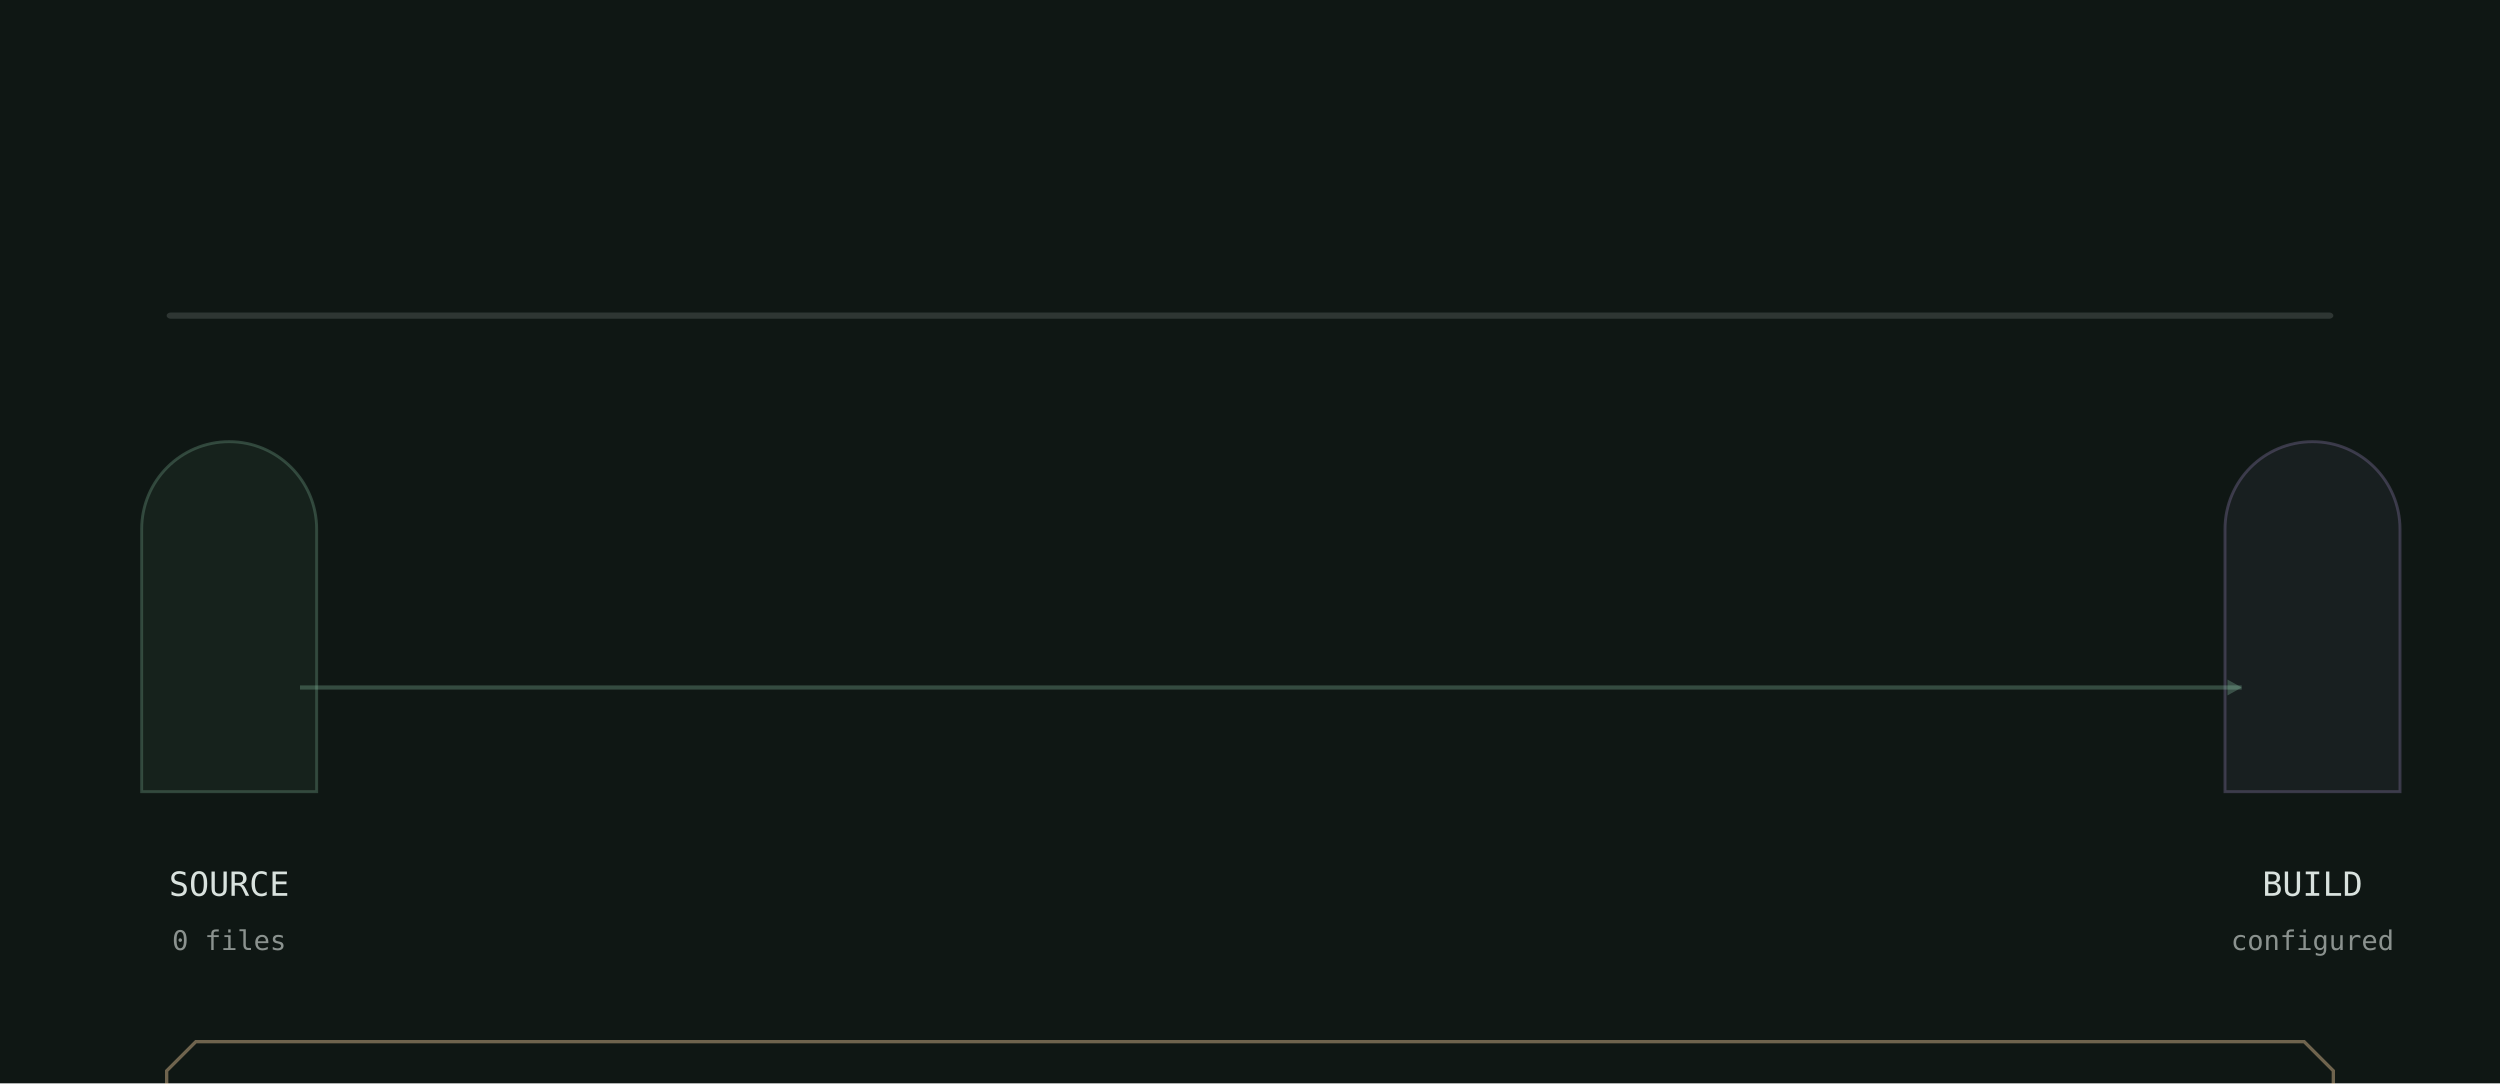
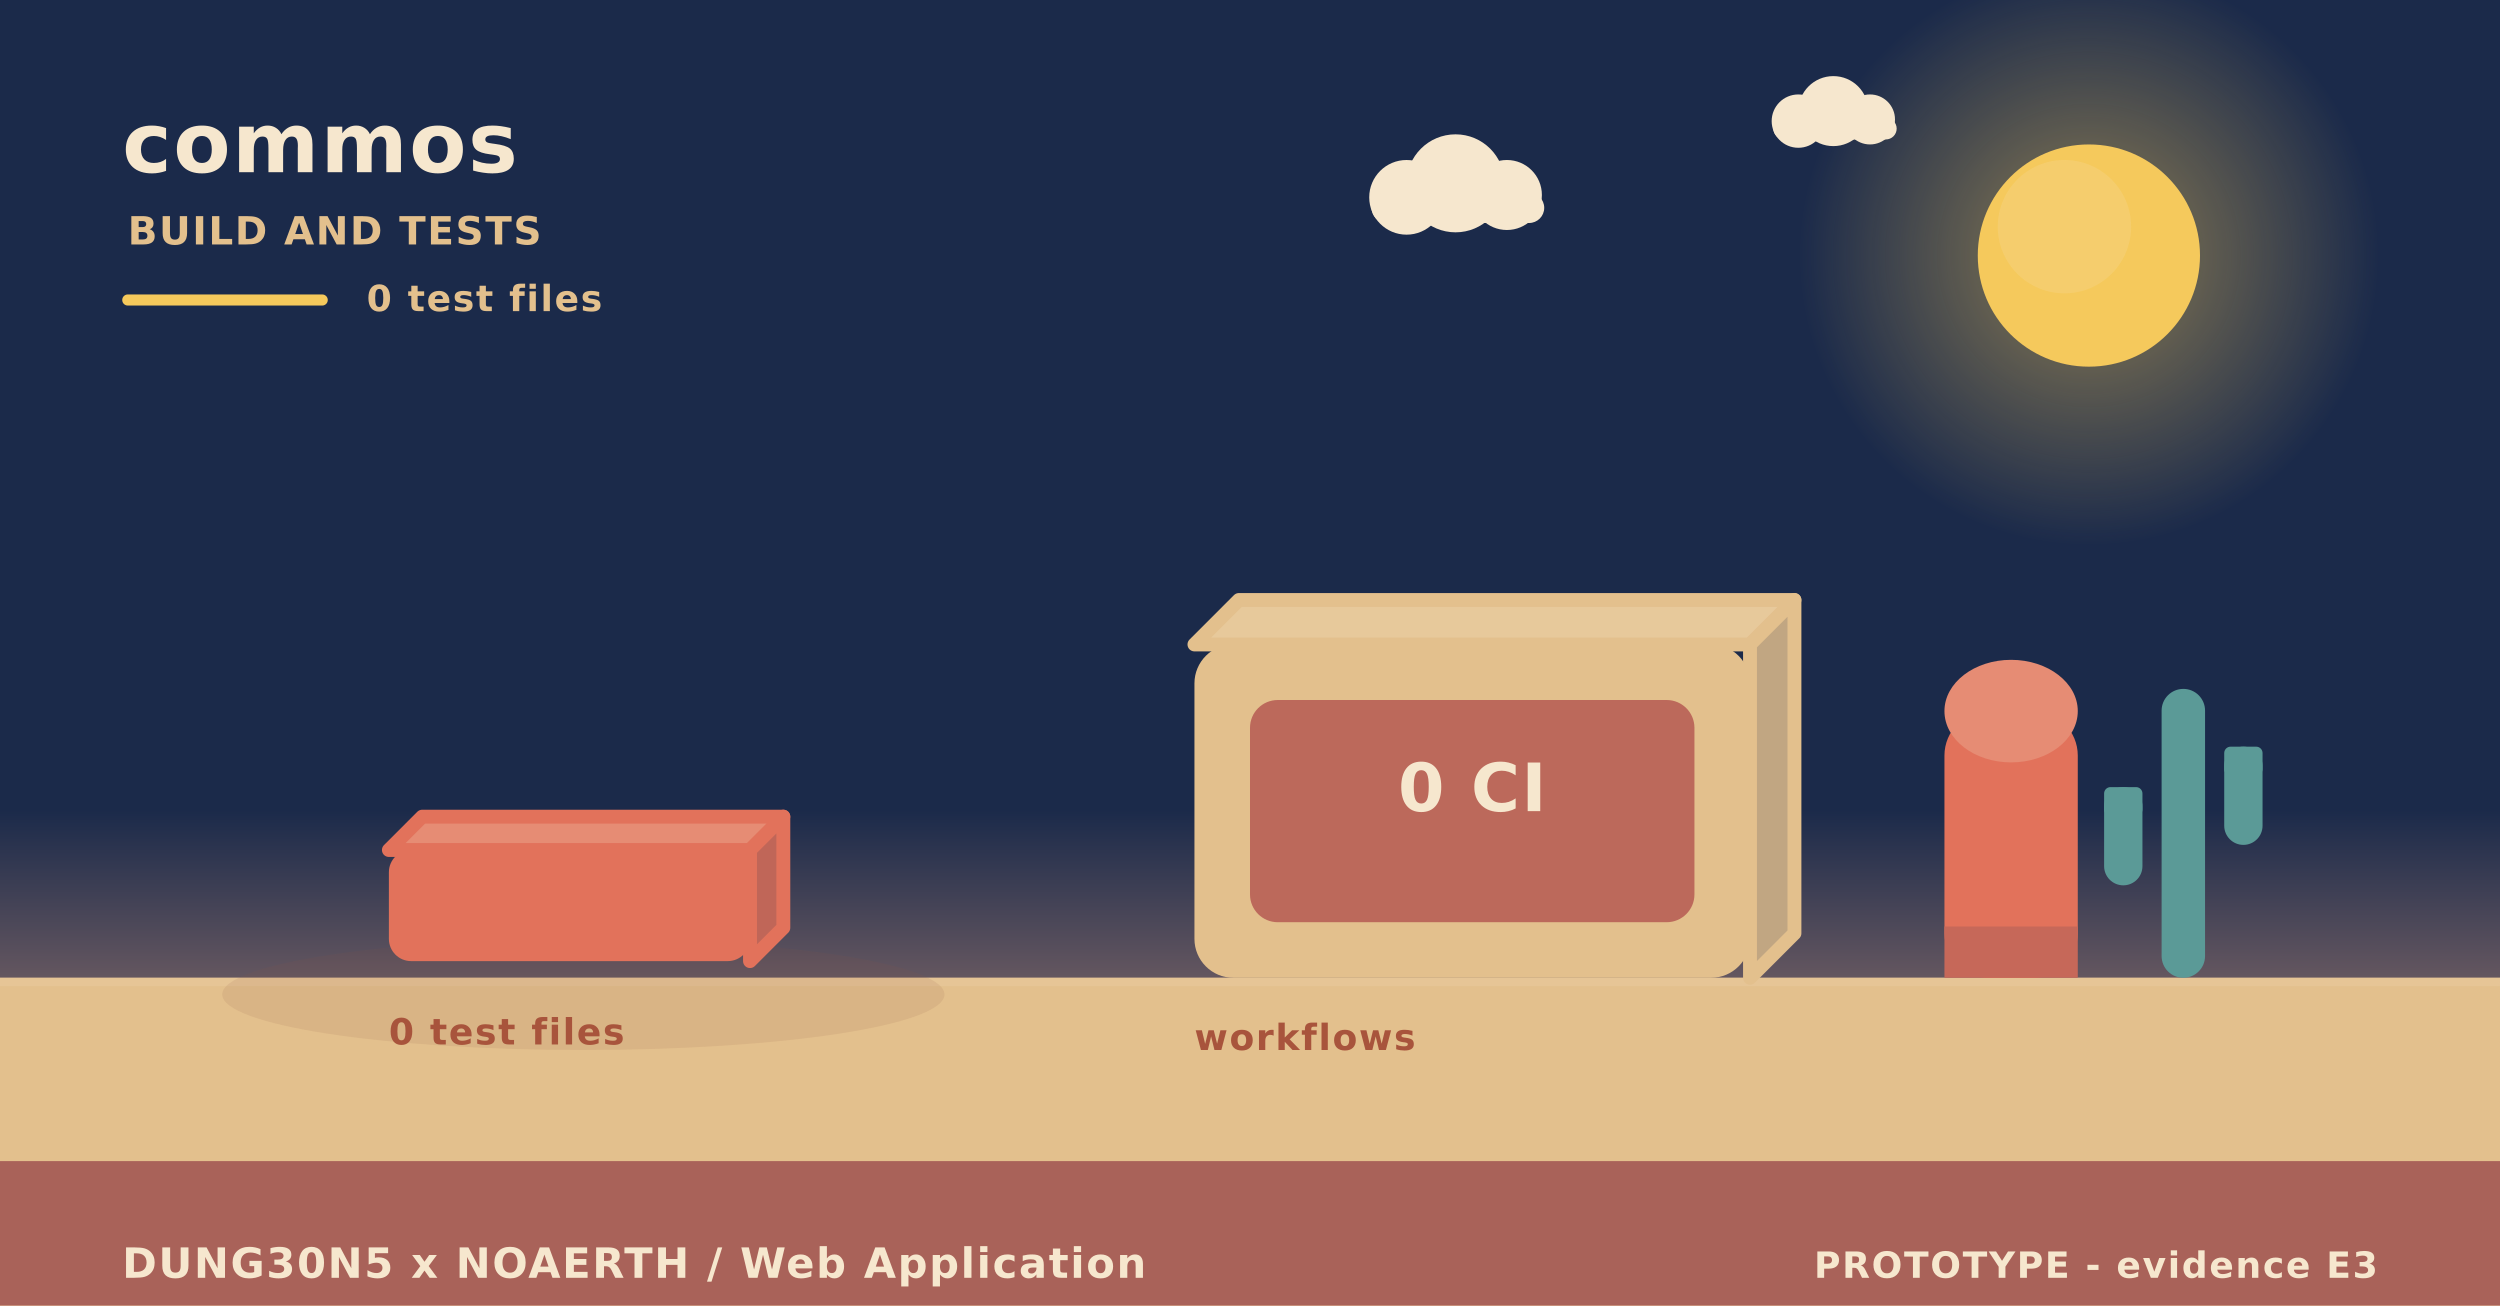
- <svg xmlns="http://www.w3.org/2000/svg" viewBox="0 0 1200 520" width="1200" height="520" role="img" aria-label="commos build evidence">
-   <rect width="1200" height="520" fill="#0f1714" />
-   <defs>
-     <linearGradient id="gb" x1="0" y1="0" x2="1" y2="1">
-       <stop offset="0%" stop-color="#95d5b2" />
-       <stop offset="100%" stop-color="#b8a1e6" />
-     </linearGradient>
-   </defs>
-   <rect x="80.00" y="150.00" width="1040.00" height="3.00" rx="2.00" fill="rgba(240,248,244,0.140)" opacity="1.00" />
-   <path d="M68.00,380.00 L68.00,254.00 A42.00,42.00 0 0 1 152.00,254.00 L152.00,380.00 Z" fill="rgba(149,213,178,0.100)" opacity="0.55" stroke="rgba(149,213,178,0.450)" stroke-width="1.4" />
-   <polygon points="-192.26,189.00 -136.83,221.00 -136.83,157.00 -192.26,125.00" fill="#947c60" opacity="0.95" />
-   <polygon points="-247.68,221.00 -192.26,253.00 -192.26,189.00 -247.68,157.00" fill="#907eb3" opacity="0.95" />
-   <polygon points="-192.26,125.00 -136.83,157.00 -192.26,189.00 -247.68,157.00" fill="#95d5b2" opacity="0.95" />
-   <text x="110" y="430" font-family="ui-monospace,Menlo,monospace" font-size="16" fill="rgba(240,248,244,0.900)" text-anchor="middle">SOURCE</text>
-   <text x="110" y="456" font-family="ui-monospace,Menlo,monospace" font-size="13" fill="rgba(240,248,244,0.550)" text-anchor="middle">0 files</text>
-   <path d="M1068.00,380.00 L1068.00,254.00 A42.00,42.00 0 0 1 1152.00,254.00 L1152.00,380.00 Z" fill="rgba(184,161,230,0.100)" opacity="0.55" stroke="rgba(184,161,230,0.450)" stroke-width="1.4" />
-   <polygon points="673.77,689.00 729.19,721.00 729.19,657.00 673.77,625.00" fill="#947c60" opacity="0.95" />
-   <polygon points="618.34,721.00 673.77,753.00 673.77,689.00 618.34,657.00" fill="#907eb3" opacity="0.95" />
-   <polygon points="673.77,625.00 729.19,657.00 673.77,689.00 618.34,657.00" fill="#b8a1e6" opacity="0.95" />
-   <text x="1110" y="430" font-family="ui-monospace,Menlo,monospace" font-size="16" fill="rgba(240,248,244,0.900)" text-anchor="middle">BUILD</text>
-   <text x="1110" y="456" font-family="ui-monospace,Menlo,monospace" font-size="13" fill="rgba(240,248,244,0.550)" text-anchor="middle">configured</text>
-   <line x1="144.00" y1="330.00" x2="1076.00" y2="330.00" stroke="rgba(149,213,178,0.500)" stroke-width="2.00" opacity="0.55" />
-   <polygon points="1076.00,330.00 1069.20,326.20 1069.20,333.80" fill="rgba(149,213,178,0.500)" opacity="0.55" />
-   <path d="M94.00,500.00 H1106.00 L1120.00,514.00 V546.00 L1106.00,560.00 H94.00 L80.00,546.00 V514.00 Z" fill="none" stroke="rgba(255,214,165,0.500)" stroke-width="1.60" opacity="0.80" />
-   <text x="600" y="536" font-family="ui-monospace,Menlo,monospace" font-size="16" fill="rgba(255,214,165,0.950)" text-anchor="middle">no test suite present in this repository — shown as measured, not implied</text>
+ <svg xmlns="http://www.w3.org/2000/svg" width="900" height="470" viewBox="0 0 900 470" role="img" aria-label="commos - how it is verified">
+   <linearGradient id="skyb" x1="0" y1="0" x2="0" y2="1">
+     <stop offset="0" stop-color="#1b2a4a" />
+     <stop offset="0.62" stop-color="#1b2a4a" />
+     <stop offset="1" stop-color="#f3ad8a" />
+   </linearGradient>
+   <rect width="900" height="470" fill="url(#skyb)" />
+   <radialGradient id="sunb">
+     <stop offset="0.35" stop-color="#f5c95c" stop-opacity="0.34" />
+     <stop offset="1" stop-color="#f5c95c" stop-opacity="0" />
+   </radialGradient>
+   <circle cx="752" cy="92" r="104" fill="url(#sunb)" />
+   <circle cx="752" cy="92" r="40" fill="#f5c95c" />
+   <circle cx="743.2" cy="81.6" r="24" fill="#f5d27e" opacity="0.5" />
+   <g>
+     <circle cx="524" cy="66" r="17.64" fill="#f6e7ce" />
+     <circle cx="506.36" cy="71.04" r="13.44" fill="#f6e7ce" />
+     <circle cx="542.48" cy="70.2" r="12.6" fill="#f6e7ce" />
+     <rect x="493.76" y="69.36" width="62.16" height="10.92" rx="5.46" fill="#f6e7ce" />
+   </g>
+   <g>
+     <circle cx="660" cy="40" r="12.6" fill="#f6e7ce" />
+     <circle cx="647.4" cy="43.6" r="9.6" fill="#f6e7ce" />
+     <circle cx="673.2" cy="43" r="9" fill="#f6e7ce" />
+     <rect x="638.4" y="42.4" width="44.4" height="7.8" rx="3.9" fill="#f6e7ce" />
+   </g>
+   <rect x="0" y="352" width="900" height="118" fill="#e3c08d" />
+   <rect x="0" y="352" width="900" height="3" fill="#e6c596" />
+   <text x="44" y="62" font-family="Verdana,DejaVu Sans,sans-serif" font-size="30" font-weight="700" letter-spacing="0.6" fill="#f6e7ce" text-anchor="start">commos</text>
+   <text x="46" y="88" font-family="Verdana,DejaVu Sans,sans-serif" font-size="14" font-weight="700" letter-spacing="0.6" fill="#e3c08d" text-anchor="start">BUILD AND TESTS</text>
+   <rect x="44" y="106" width="74" height="4" rx="2" fill="#f5c95c" />
+   <text x="132" y="112" font-family="Verdana,DejaVu Sans,sans-serif" font-size="13" font-weight="700" letter-spacing="0.6" fill="#e3c08d" text-anchor="start">0 test files</text>
+   <ellipse cx="210" cy="358" rx="130" ry="20" fill="rgba(138,90,68,0.11)" />
+   <path d="M140,306 L270,306 L282,294 L152,294 Z" fill="#e68c74" stroke="#e2725b" stroke-width="5" stroke-linejoin="round" />
+   <path d="M270,306 L282,294 L282,334 L270,346 Z" fill="#c06658" stroke="#e2725b" stroke-width="5" stroke-linejoin="round" />
+   <rect x="140" y="306" width="130" height="40" rx="8" fill="#e2725b" />
+   <text x="140" y="376" font-family="Verdana,DejaVu Sans,sans-serif" font-size="13" font-weight="700" letter-spacing="0.6" fill="#a8543c" text-anchor="start">0 test files</text>
+   <path d="M430,232 L630,232 L646,216 L446,216 Z" fill="#e7c99b" stroke="#e3c08d" stroke-width="5" stroke-linejoin="round" />
+   <path d="M630,232 L646,216 L646,336 L630,352 Z" fill="#c1a682" stroke="#e3c08d" stroke-width="5" stroke-linejoin="round" />
+   <rect x="430" y="232" width="200" height="120" rx="14" fill="#e3c08d" />
+   <rect x="450" y="252" width="160" height="80" rx="10" fill="#ba6458" opacity="0.94" />
+   <text x="530" y="292" font-family="Verdana,DejaVu Sans,sans-serif" font-size="24" font-weight="700" letter-spacing="0.6" fill="#f6e7ce" text-anchor="middle">0 CI</text>
+   <text x="430" y="378" font-family="Verdana,DejaVu Sans,sans-serif" font-size="13" font-weight="700" letter-spacing="0.6" fill="#a8543c" text-anchor="start">workflows</text>
+   <rect x="700" y="256" width="48" height="96" rx="16" fill="#e2725b" />
+   <ellipse cx="724" cy="256" rx="24" ry="18.46" fill="#e68c74" />
+   <rect x="700" y="333.54" width="48" height="18.46" fill="#c66859" />
+   <rect x="778.18" y="248" width="15.64" height="104" rx="7.82" fill="#5b9a97" />
+   <rect x="757.48" y="283.36" width="13.8" height="35.36" rx="6.9" fill="#5b9a97" />
+   <rect x="757.48" y="283.36" width="13.8" height="10.4" rx="2.3" fill="#5b9a97" />
+   <rect x="800.72" y="268.8" width="13.8" height="35.36" rx="6.9" fill="#5b9a97" />
+   <rect x="800.72" y="268.8" width="13.8" height="10.4" rx="2.3" fill="#5b9a97" />
+   <rect x="0" y="418" width="900" height="52" rx="0" fill="#a65c56" opacity="0.94" />
+   <text x="44" y="460" font-family="Verdana,DejaVu Sans,sans-serif" font-size="15" font-weight="700" letter-spacing="0.6" fill="#f6e7ce" text-anchor="start">DUNG30N5 x NOAERTH  /  Web Application</text>
+   <text x="856" y="460" font-family="Verdana,DejaVu Sans,sans-serif" font-size="13" font-weight="700" letter-spacing="0.6" fill="#f6e7ce" text-anchor="end">PROTOTYPE  -  evidence E3</text>
</svg>
